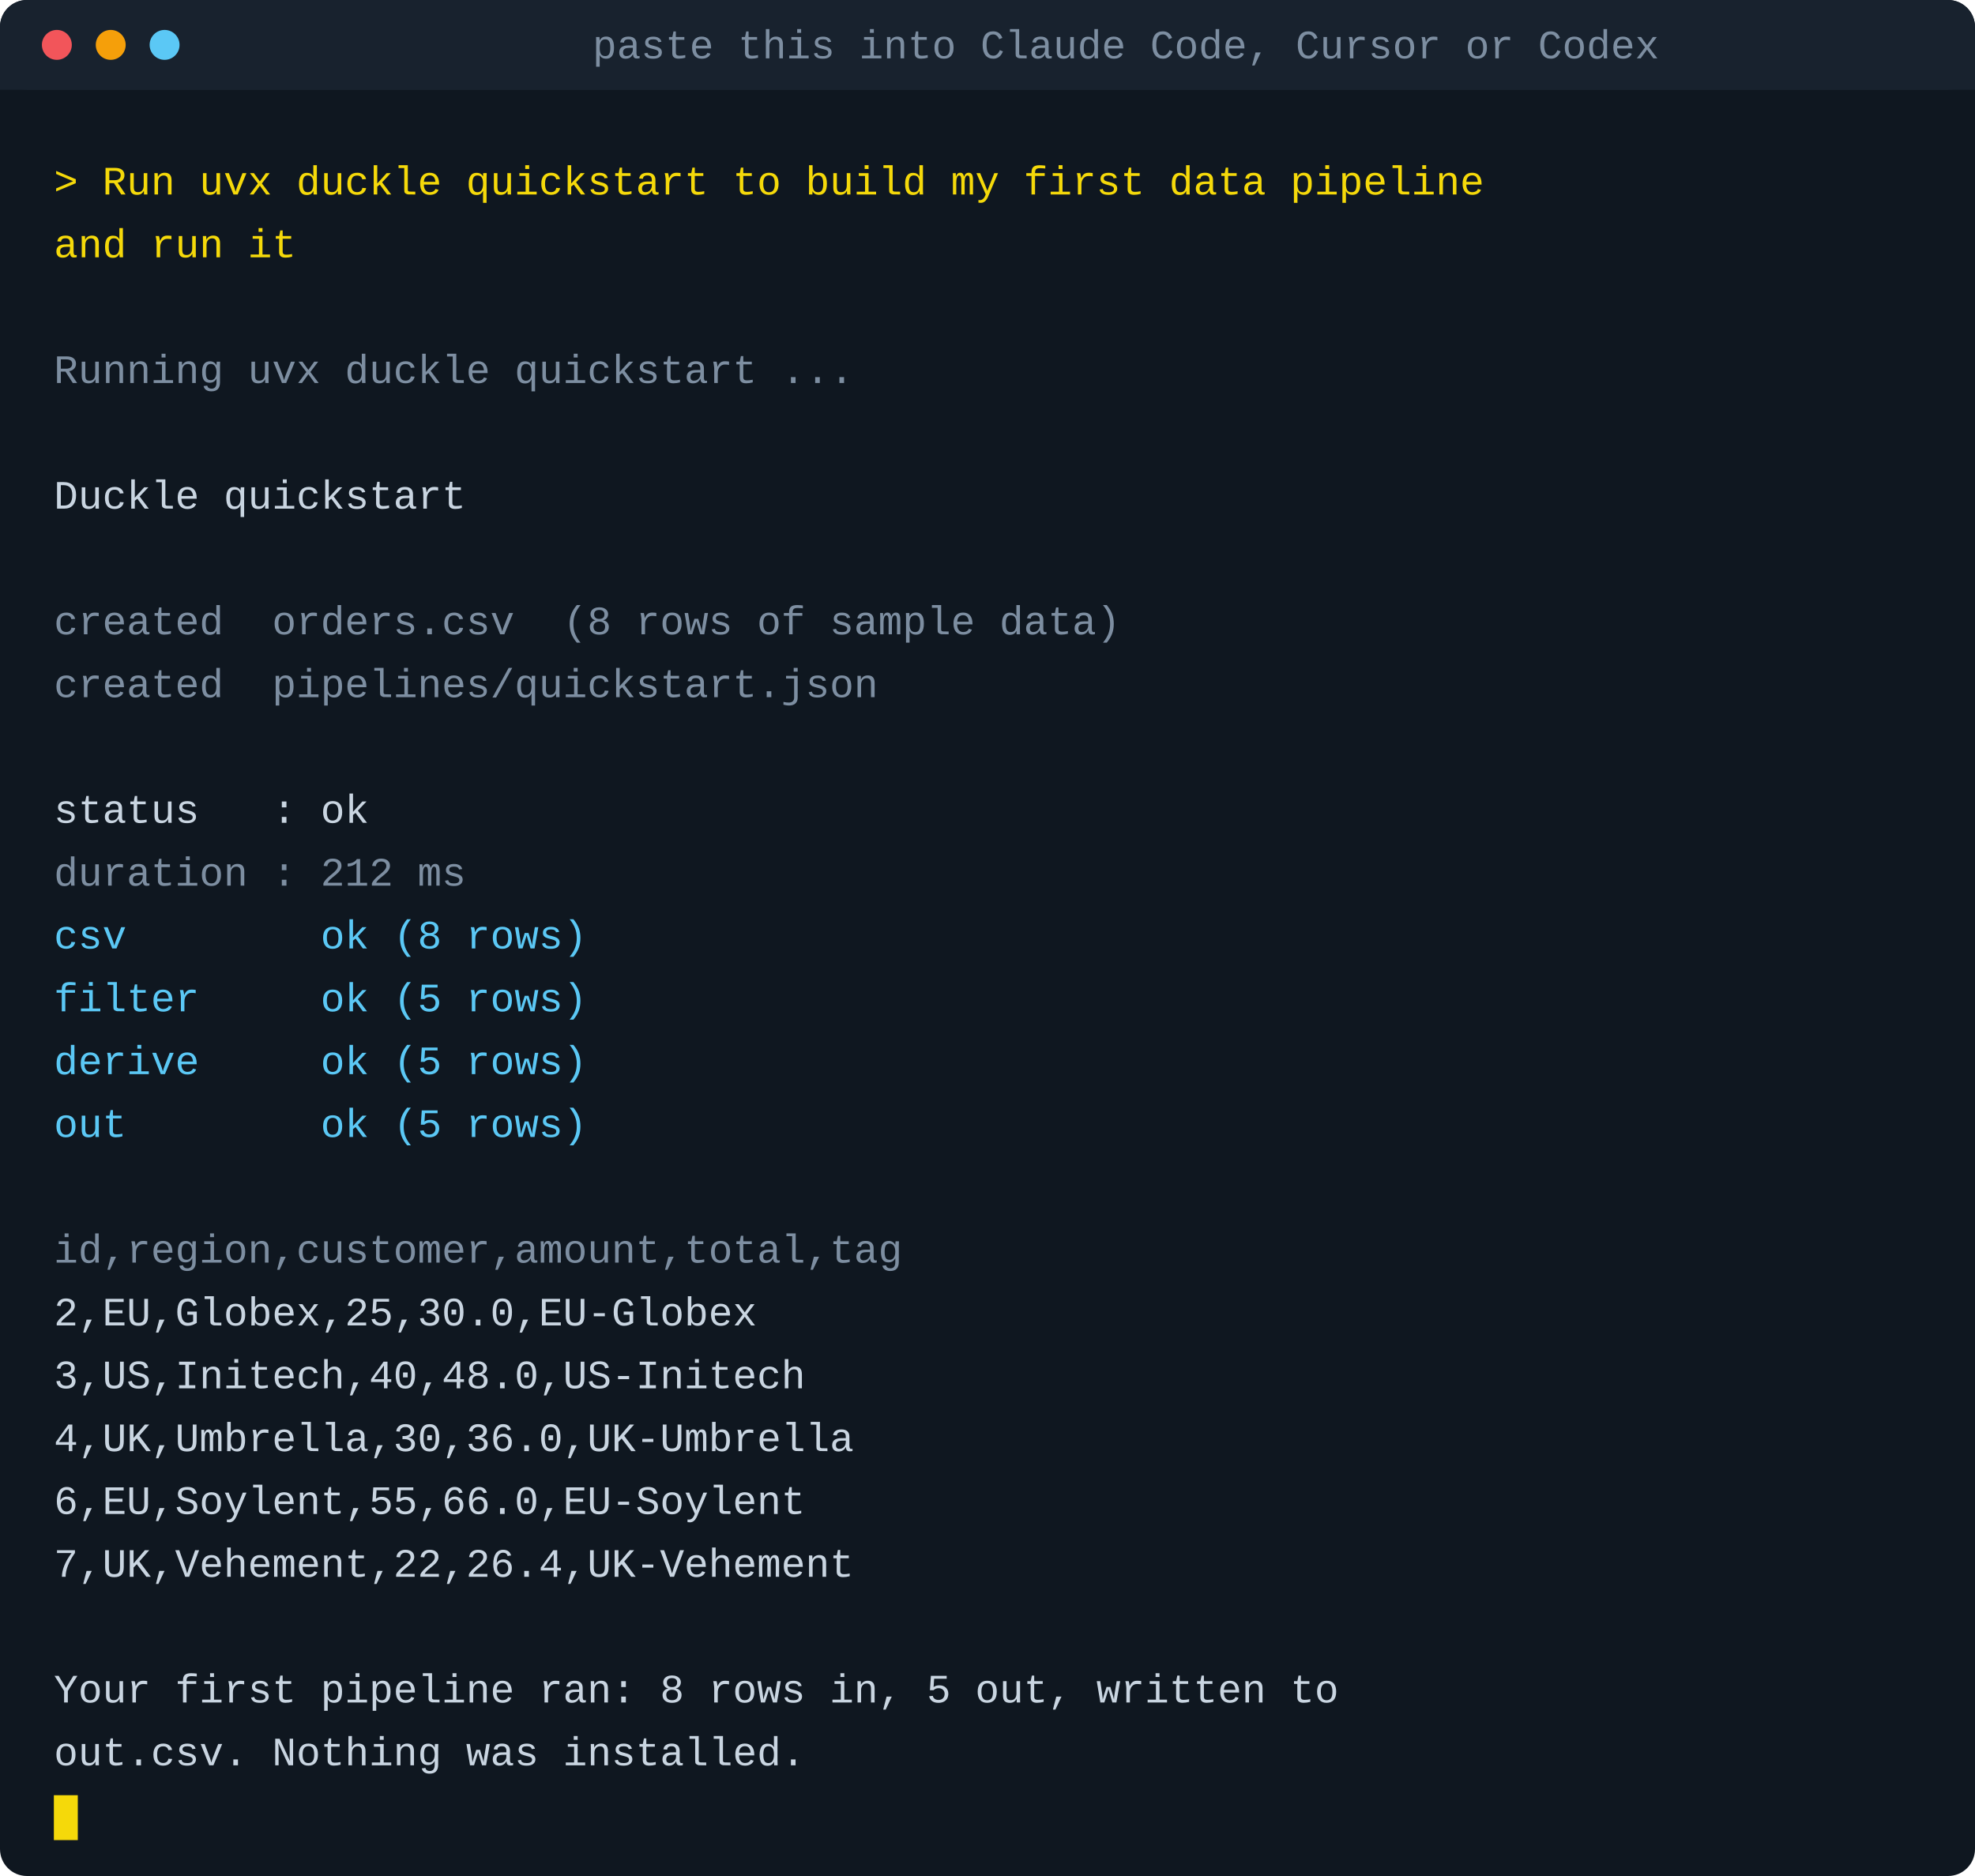
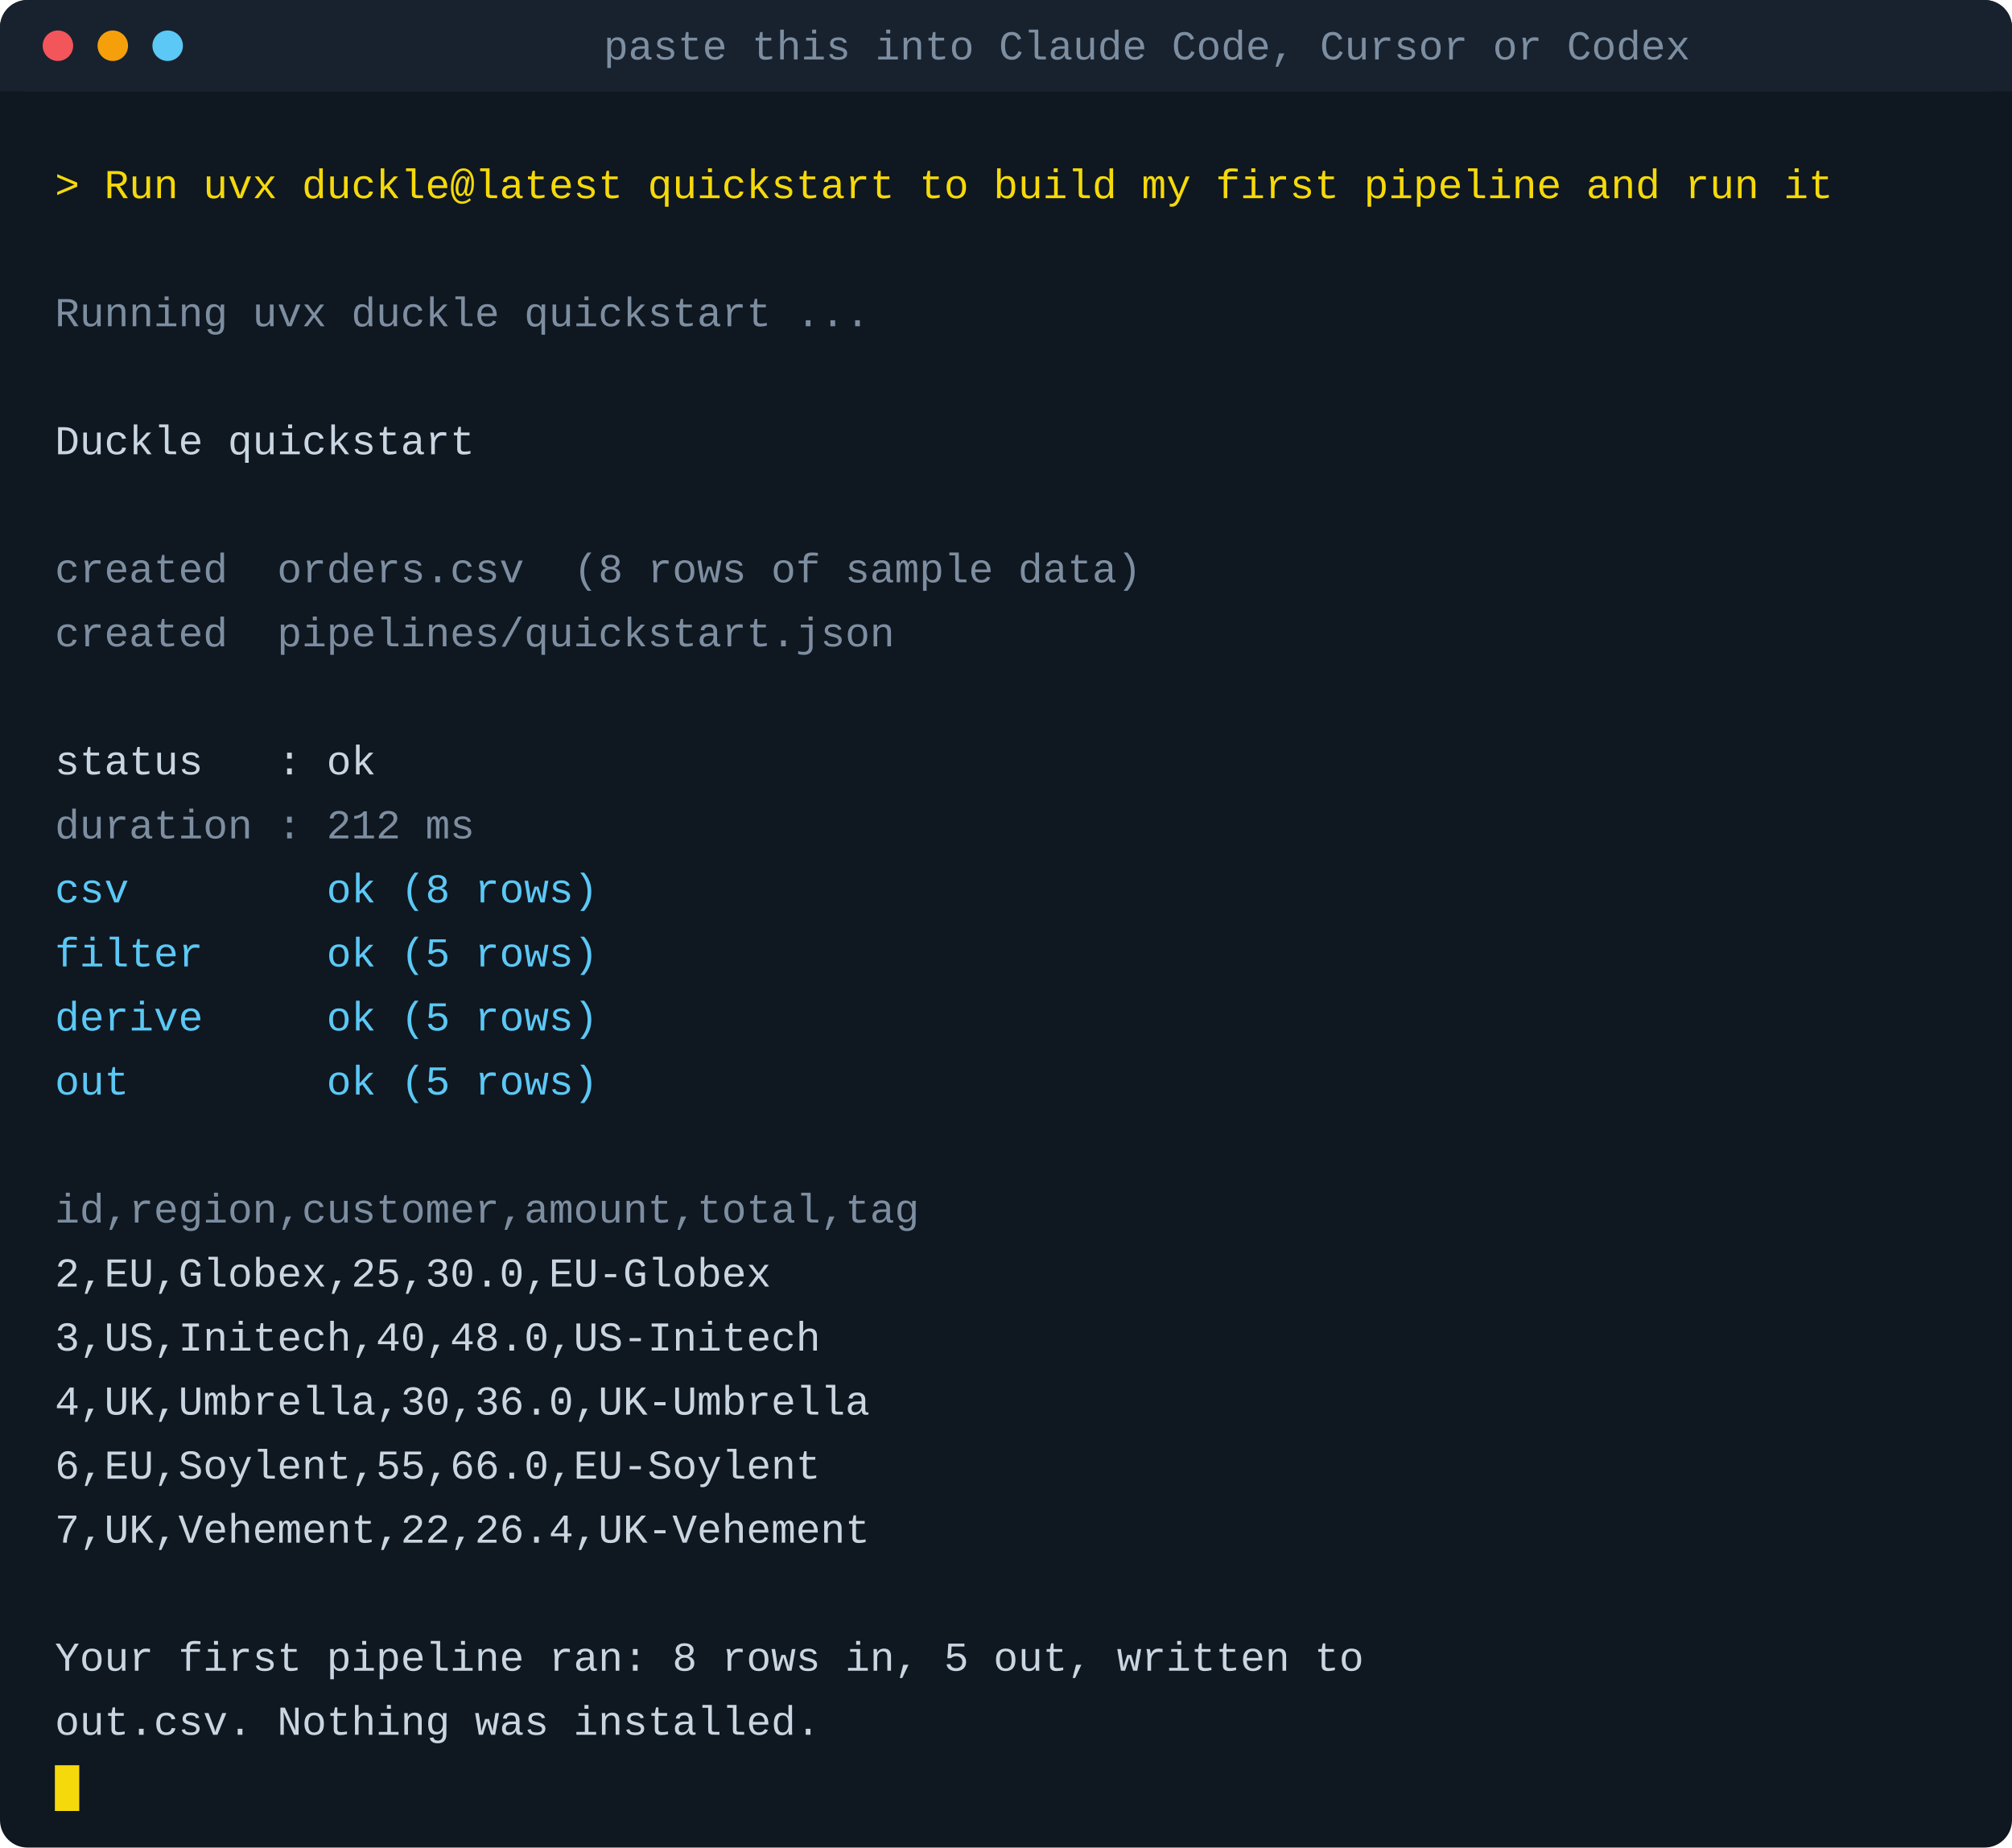
- <svg xmlns="http://www.w3.org/2000/svg" width="660" height="627" viewBox="0 0 660 627" role="img" aria-label="paste this into Claude Code, Cursor or Codex">
+ <svg xmlns="http://www.w3.org/2000/svg" width="660" height="606" viewBox="0 0 660 606" role="img" aria-label="paste this into Claude Code, Cursor or Codex">
  <style>
.m{font-family:'SFMono-Regular',Consolas,'Liberation Mono',Menlo,monospace;font-size:13.5px;white-space:pre}
.p{fill:#f5d90a;font-weight:700}
.c{fill:#c9d5e1;font-weight:600}
.out{fill:#c9d5e1}
.dim{fill:#7d8ea1}
.ok{fill:#5bc8f5}
.err{fill:#f2555a}
.key{fill:#f5d90a}
.cur{animation:blink 1.06s steps(1,end) infinite}
@keyframes blink{0%,50%{opacity:1}50.01%,100%{opacity:0}}
</style>
-   <rect width="660" height="627" rx="9" fill="#0f1720" />
+   <rect width="660" height="606" rx="9" fill="#0f1720" />
  <rect width="660" height="30" rx="9" fill="#18222e" />
  <rect y="21" width="660" height="9" fill="#18222e" />
  <circle cx="19" cy="15" r="5" fill="#f2555a" />
  <circle cx="37" cy="15" r="5" fill="#f59f0a" />
  <circle cx="55" cy="15" r="5" fill="#5bc8f5" />
  <text x="198" y="19.5" class="m dim" font-size="11.5">paste this into Claude Code, Cursor or Codex</text>
-   <text x="18" y="65" class="m key">&gt; Run uvx duckle quickstart to build my first data pipeline</text>
-   <text x="18" y="86" class="m key">  and run it</text>
-   <text x="18" y="128" class="m dim">  Running uvx duckle quickstart ...</text>
-   <text x="18" y="170" class="m out">  Duckle quickstart</text>
-   <text x="18" y="212" class="m dim">    created  orders.csv  (8 rows of sample data)</text>
-   <text x="18" y="233" class="m dim">    created  pipelines/quickstart.json</text>
-   <text x="18" y="275" class="m out">    status   : ok</text>
-   <text x="18" y="296" class="m dim">    duration : 212 ms</text>
-   <text x="18" y="317" class="m ok">      csv        ok (8 rows)</text>
-   <text x="18" y="338" class="m ok">      filter     ok (5 rows)</text>
-   <text x="18" y="359" class="m ok">      derive     ok (5 rows)</text>
-   <text x="18" y="380" class="m ok">      out        ok (5 rows)</text>
-   <text x="18" y="422" class="m dim">    id,region,customer,amount,total,tag</text>
-   <text x="18" y="443" class="m out">    2,EU,Globex,25,30.0,EU-Globex</text>
-   <text x="18" y="464" class="m out">    3,US,Initech,40,48.0,US-Initech</text>
-   <text x="18" y="485" class="m out">    4,UK,Umbrella,30,36.0,UK-Umbrella</text>
-   <text x="18" y="506" class="m out">    6,EU,Soylent,55,66.0,EU-Soylent</text>
-   <text x="18" y="527" class="m out">    7,UK,Vehement,22,26.4,UK-Vehement</text>
-   <text x="18" y="569" class="m out">  Your first pipeline ran: 8 rows in, 5 out, written to</text>
-   <text x="18" y="590" class="m out">  out.csv. Nothing was installed.</text>
-   <rect class="cur" x="18" y="600" width="8" height="15" fill="#f5d90a" />
+   <text x="18" y="65" class="m key">&gt; Run uvx duckle@latest quickstart to build my first pipeline and run it</text>
+   <text x="18" y="107" class="m dim">  Running uvx duckle quickstart ...</text>
+   <text x="18" y="149" class="m out">  Duckle quickstart</text>
+   <text x="18" y="191" class="m dim">    created  orders.csv  (8 rows of sample data)</text>
+   <text x="18" y="212" class="m dim">    created  pipelines/quickstart.json</text>
+   <text x="18" y="254" class="m out">    status   : ok</text>
+   <text x="18" y="275" class="m dim">    duration : 212 ms</text>
+   <text x="18" y="296" class="m ok">      csv        ok (8 rows)</text>
+   <text x="18" y="317" class="m ok">      filter     ok (5 rows)</text>
+   <text x="18" y="338" class="m ok">      derive     ok (5 rows)</text>
+   <text x="18" y="359" class="m ok">      out        ok (5 rows)</text>
+   <text x="18" y="401" class="m dim">    id,region,customer,amount,total,tag</text>
+   <text x="18" y="422" class="m out">    2,EU,Globex,25,30.0,EU-Globex</text>
+   <text x="18" y="443" class="m out">    3,US,Initech,40,48.0,US-Initech</text>
+   <text x="18" y="464" class="m out">    4,UK,Umbrella,30,36.0,UK-Umbrella</text>
+   <text x="18" y="485" class="m out">    6,EU,Soylent,55,66.0,EU-Soylent</text>
+   <text x="18" y="506" class="m out">    7,UK,Vehement,22,26.4,UK-Vehement</text>
+   <text x="18" y="548" class="m out">  Your first pipeline ran: 8 rows in, 5 out, written to</text>
+   <text x="18" y="569" class="m out">  out.csv. Nothing was installed.</text>
+   <rect class="cur" x="18" y="579" width="8" height="15" fill="#f5d90a" />
</svg>
